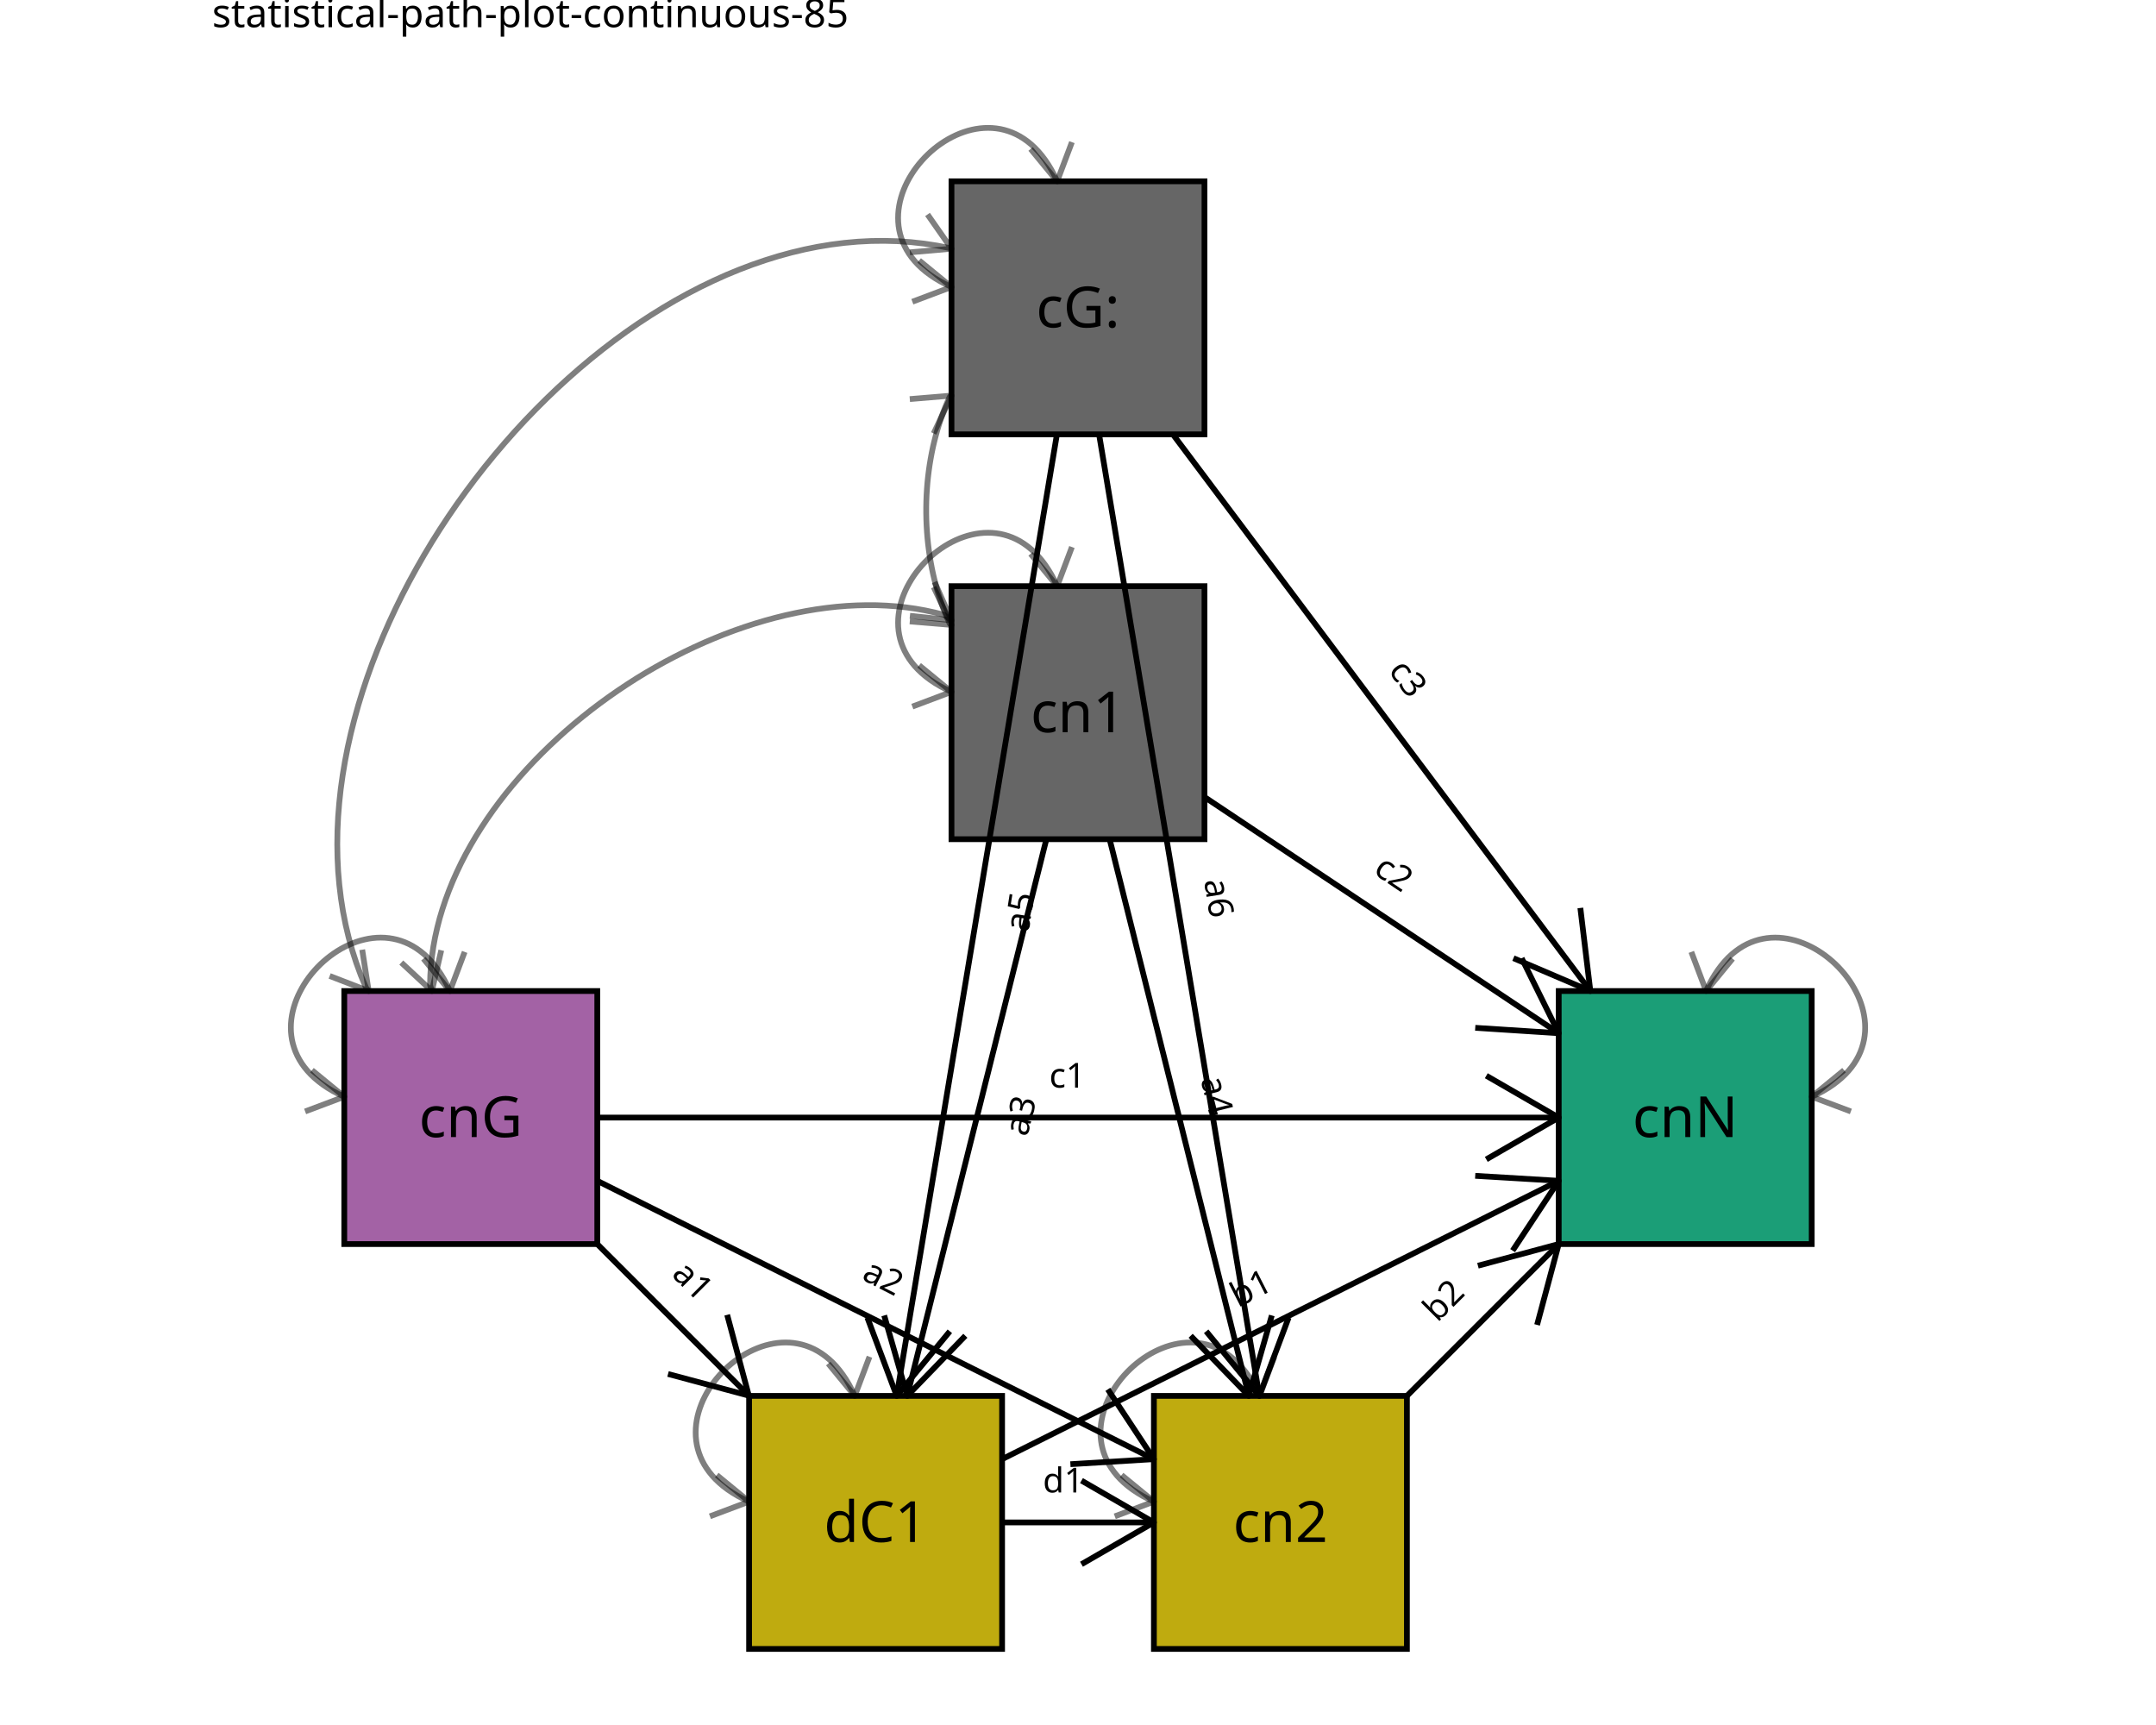
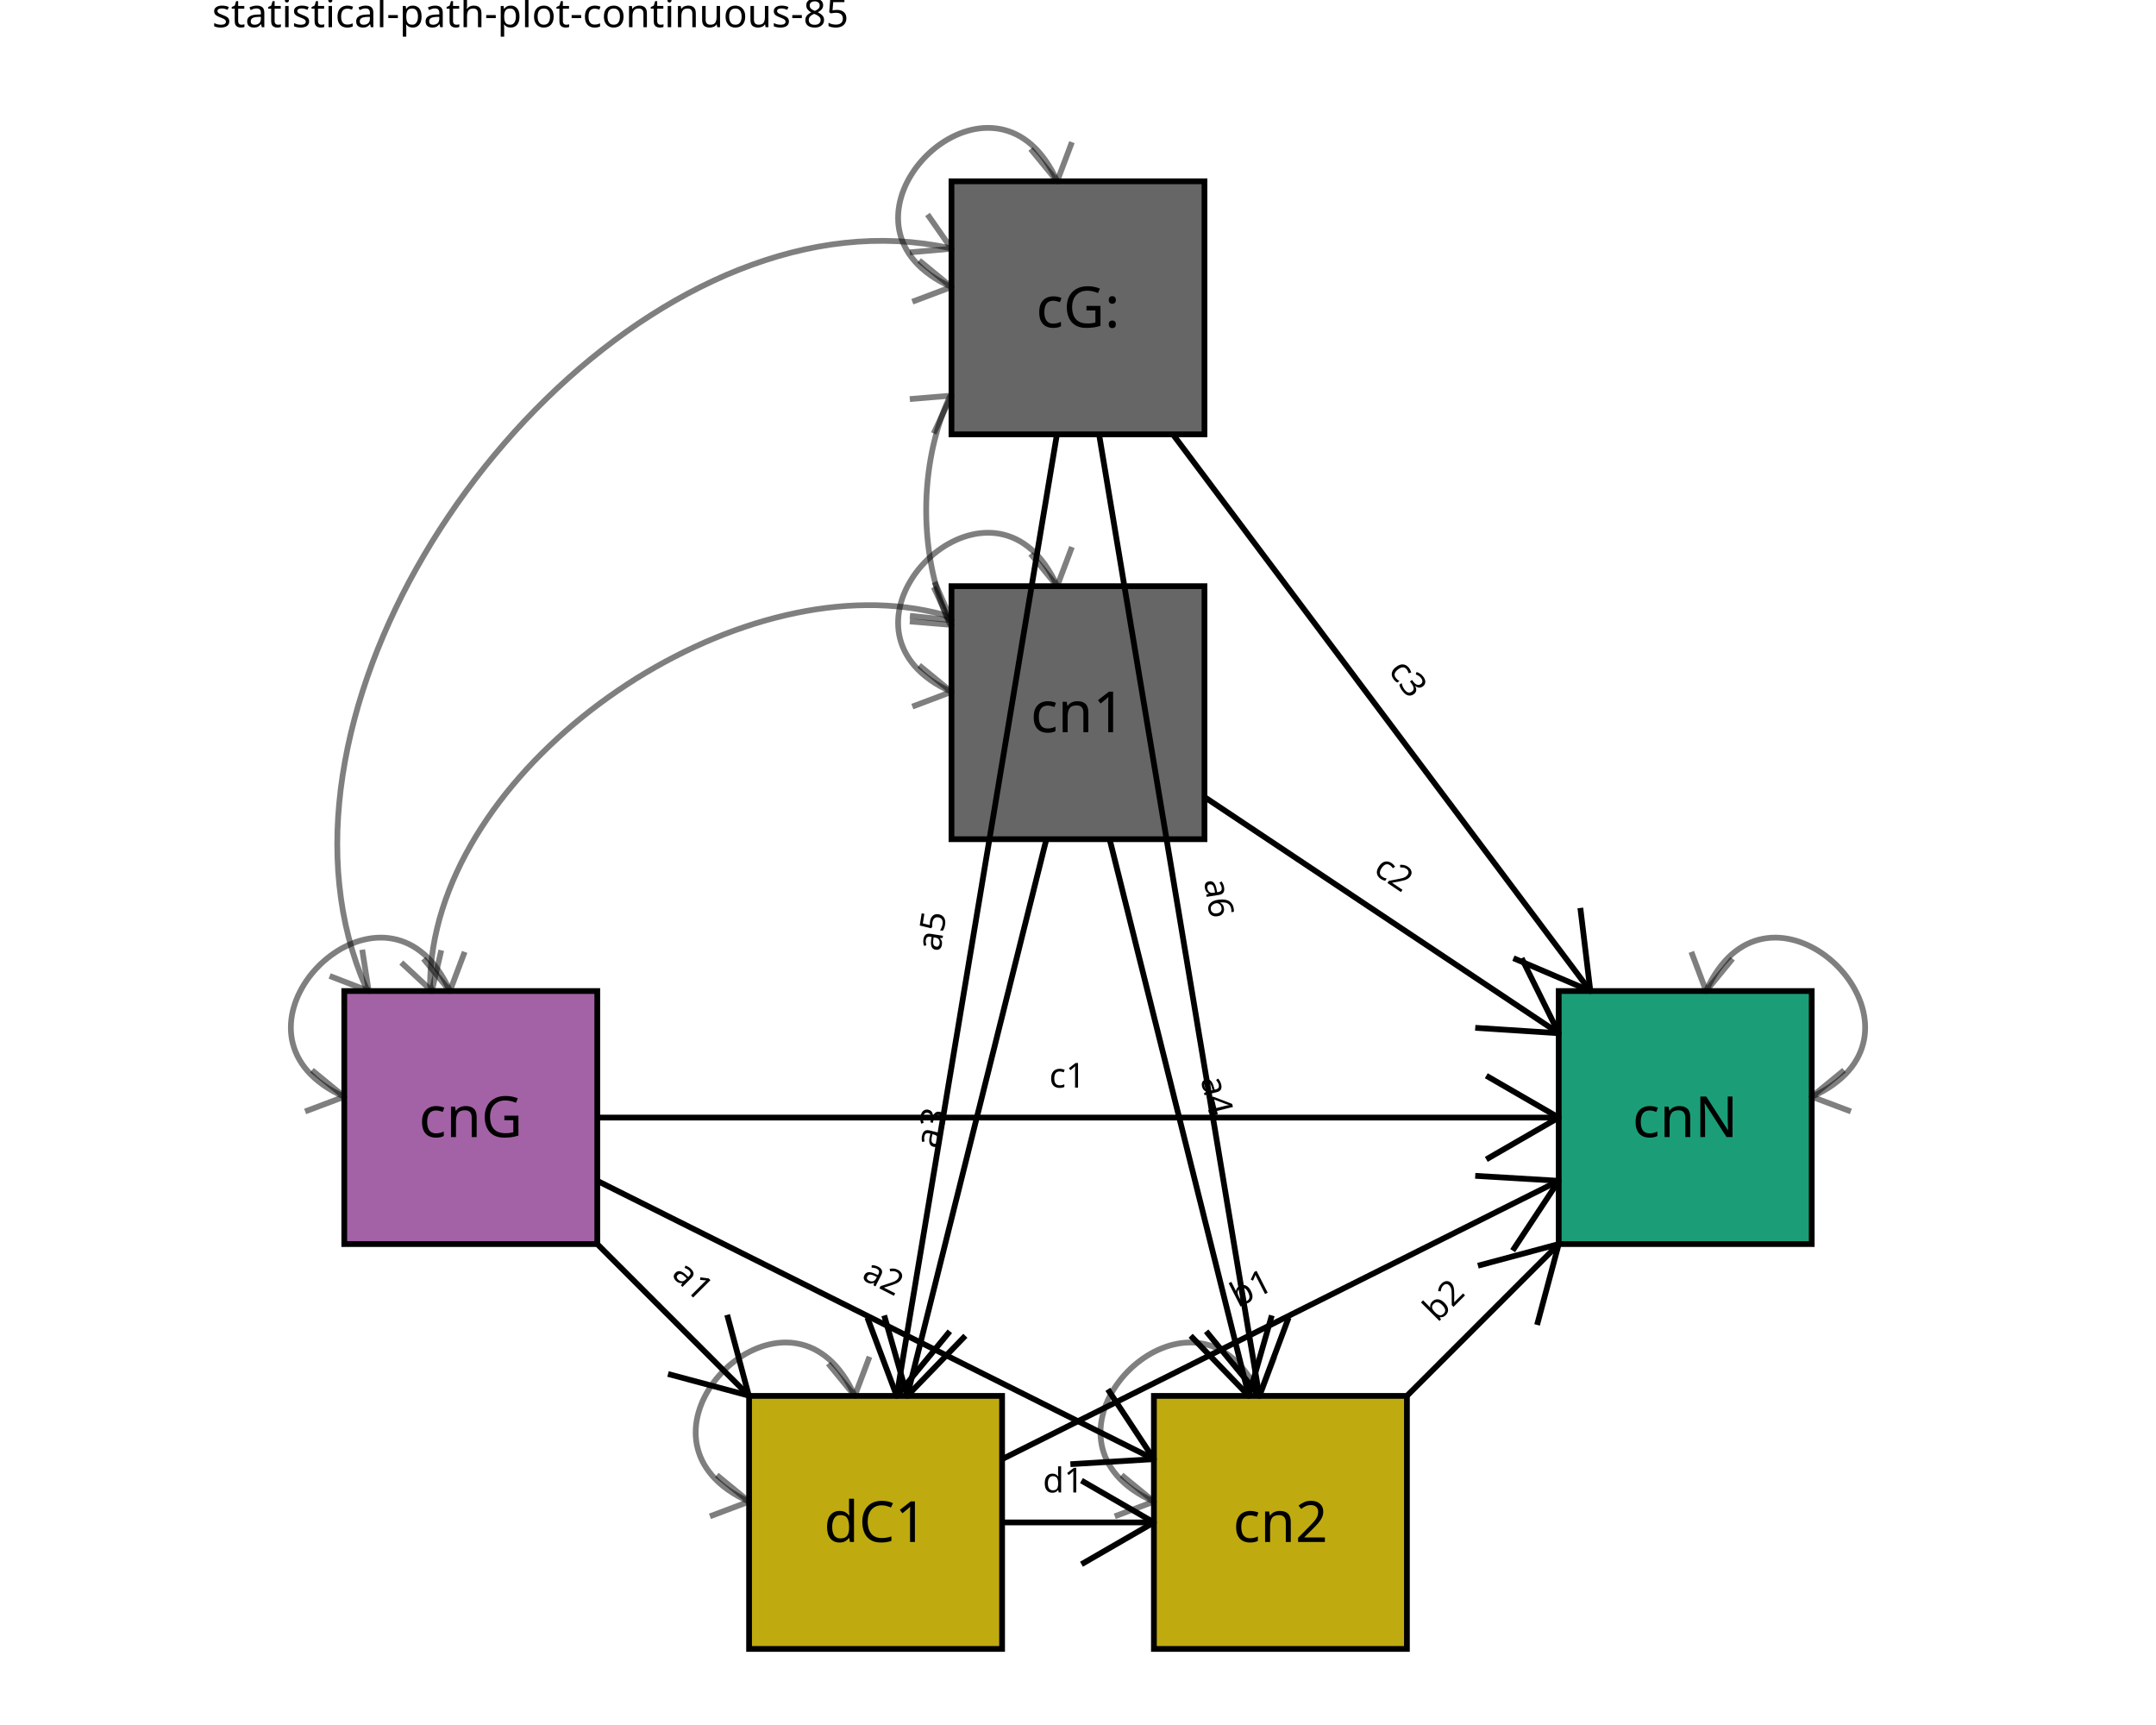
<svg xmlns="http://www.w3.org/2000/svg" class="svglite" data-engine-version="2.0" width="720.00pt" height="576.00pt" viewBox="0 0 720.00 576.00">
  <defs>
    <style type="text/css">
    .svglite line, .svglite polyline, .svglite polygon, .svglite path, .svglite rect, .svglite circle {
      fill: none;
      stroke: #000000;
      stroke-linecap: round;
      stroke-linejoin: round;
      stroke-miterlimit: 10.00;
    }
  </style>
  </defs>
  <rect width="100%" height="100%" style="stroke: none; fill: #FFFFFF;" />
  <defs>
    <clipPath id="cpMC4wMHw3MjAuMDB8MC4wMHw1NzYuMDA=">
      <rect x="0.00" y="0.00" width="720.00" height="576.00" />
    </clipPath>
  </defs>
  <g clip-path="url(#cpMC4wMHw3MjAuMDB8MC4wMHw1NzYuMDA=)">
</g>
  <defs>
    <clipPath id="cpNzAuODR8NjQ5LjE2fDAuMDB8NTc2LjAw">
      <rect x="70.84" y="0.00" width="578.32" height="576.00" />
    </clipPath>
  </defs>
  <g clip-path="url(#cpNzAuODR8NjQ5LjE2fDAuMDB8NTc2LjAw)">
    <rect x="70.84" y="0.00" width="578.32" height="576.00" style="stroke-width: 10.67; stroke: none;" />
  </g>
  <g clip-path="url(#cpMC4wMHw3MjAuMDB8MC4wMHw1NzYuMDA=)">
</g>
  <defs>
    <clipPath id="cpNzAuODR8NjQ5LjE2fDE3LjMwfDU3Ni4wMA==">
      <rect x="70.84" y="17.30" width="578.32" height="558.70" />
    </clipPath>
  </defs>
  <g clip-path="url(#cpNzAuODR8NjQ5LjE2fDE3LjMwfDU3Ni4wMA==)">
    <rect x="70.84" y="17.30" width="578.32" height="558.70" style="stroke-width: 10.67; stroke: none;" />
    <rect x="114.97" y="330.92" width="84.49" height="84.49" style="stroke-width: 1.92; stroke-linecap: butt; stroke-linejoin: miter; fill: #A362A5;" />
    <rect x="520.54" y="330.92" width="84.49" height="84.49" style="stroke-width: 1.92; stroke-linecap: butt; stroke-linejoin: miter; fill: #1B9E77;" />
    <rect x="250.16" y="466.11" width="84.49" height="84.49" style="stroke-width: 1.92; stroke-linecap: butt; stroke-linejoin: miter; fill: #BFAB0F;" />
    <rect x="385.35" y="466.11" width="84.49" height="84.49" style="stroke-width: 1.92; stroke-linecap: butt; stroke-linejoin: miter; fill: #BFAB0F;" />
    <rect x="317.75" y="195.73" width="84.49" height="84.49" style="stroke-width: 1.92; stroke-linecap: butt; stroke-linejoin: miter; fill: #666666;" />
    <rect x="317.75" y="60.54" width="84.49" height="84.49" style="stroke-width: 1.92; stroke-linecap: butt; stroke-linejoin: miter; fill: #666666;" />
    <polyline points="199.46,373.17 202.28,373.17 206.37,373.17 210.47,373.17 214.57,373.17 218.66,373.17 222.76,373.17 226.86,373.17 230.95,373.17 235.05,373.17 239.15,373.17 243.24,373.17 247.34,373.17 251.44,373.17 255.53,373.17 259.63,373.17 263.73,373.17 267.82,373.17 271.92,373.17 276.02,373.17 280.11,373.17 284.21,373.17 288.31,373.17 292.40,373.17 296.50,373.17 300.60,373.17 304.69,373.17 308.79,373.17 312.89,373.17 316.98,373.17 321.08,373.17 325.18,373.17 329.27,373.17 333.37,373.17 337.47,373.17 341.56,373.17 345.66,373.17 349.76,373.17 353.85,373.17 357.95,373.17 362.05,373.17 366.15,373.17 370.24,373.17 374.34,373.17 378.44,373.17 382.53,373.17 386.63,373.17 390.73,373.17 394.82,373.17 398.92,373.17 403.02,373.17 407.11,373.17 411.21,373.17 415.31,373.17 419.40,373.17 423.50,373.17 427.60,373.17 431.69,373.17 435.79,373.17 439.89,373.17 443.98,373.17 448.08,373.17 452.18,373.17 456.27,373.17 460.37,373.17 464.47,373.17 468.56,373.17 472.66,373.17 476.76,373.17 480.85,373.17 484.95,373.17 489.05,373.17 493.14,373.17 497.24,373.17 501.34,373.17 505.43,373.17 509.53,373.17 513.63,373.17 517.72,373.17 520.54,373.17 " style="stroke-width: 1.92; stroke-linecap: butt;" />
    <polyline points="496.35,387.13 520.54,373.17 496.35,359.20 " style="stroke-width: 1.92; stroke-linecap: butt;" />
    <polyline points="391.69,145.03 392.77,146.48 394.82,149.21 396.87,151.94 398.92,154.68 400.97,157.41 403.02,160.14 405.06,162.87 407.11,165.60 409.16,168.33 411.21,171.06 413.26,173.79 415.31,176.52 417.35,179.26 419.40,181.99 421.45,184.72 423.50,187.45 425.55,190.18 427.60,192.91 429.64,195.64 431.69,198.37 433.74,201.11 435.79,203.84 437.84,206.57 439.89,209.30 441.93,212.03 443.98,214.76 446.03,217.49 448.08,220.22 450.13,222.95 452.18,225.69 454.22,228.42 456.27,231.15 458.32,233.88 460.37,236.61 462.42,239.34 464.47,242.07 466.51,244.80 468.56,247.53 470.61,250.27 472.66,253.00 474.71,255.73 476.76,258.46 478.80,261.19 480.85,263.92 482.90,266.65 484.95,269.38 487.00,272.11 489.05,274.85 491.09,277.58 493.14,280.31 495.19,283.04 497.24,285.77 499.29,288.50 501.34,291.23 503.38,293.96 505.43,296.69 507.48,299.43 509.53,302.16 511.58,304.89 513.63,307.62 515.67,310.35 517.72,313.08 519.77,315.81 521.82,318.54 523.87,321.27 525.92,324.01 527.96,326.74 530.01,329.47 531.10,330.92 " style="stroke-width: 1.92; stroke-linecap: butt;" />
    <polyline points="505.41,319.95 531.10,330.92 527.76,303.18 " style="stroke-width: 1.92; stroke-linecap: butt;" />
    <polyline points="352.96,145.03 352.49,147.85 351.81,151.94 351.12,156.04 350.44,160.14 349.76,164.23 349.08,168.33 348.39,172.43 347.71,176.52 347.03,180.62 346.34,184.72 345.66,188.81 344.98,192.91 344.30,197.01 343.61,201.11 342.93,205.20 342.25,209.30 341.56,213.40 340.88,217.49 340.20,221.59 339.52,225.69 338.83,229.78 338.15,233.88 337.47,237.98 336.79,242.07 336.10,246.17 335.42,250.27 334.74,254.36 334.05,258.46 333.37,262.56 332.69,266.65 332.01,270.75 331.32,274.85 330.64,278.94 329.96,283.04 329.27,287.14 328.59,291.23 327.91,295.33 327.23,299.43 326.54,303.52 325.86,307.62 325.18,311.72 324.50,315.81 323.81,319.91 323.13,324.01 322.45,328.10 321.76,332.20 321.08,336.30 320.40,340.39 319.72,344.49 319.03,348.59 318.35,352.68 317.67,356.78 316.98,360.88 316.30,364.97 315.62,369.07 314.94,373.17 314.25,377.26 313.57,381.36 312.89,385.46 312.21,389.55 311.52,393.65 310.84,397.75 310.16,401.84 309.47,405.94 308.79,410.04 308.11,414.13 307.43,418.23 306.74,422.33 306.06,426.42 305.38,430.52 304.69,434.62 304.01,438.71 303.33,442.81 302.65,446.91 301.96,451.00 301.28,455.10 300.60,459.20 299.92,463.29 299.45,466.11 " style="stroke-width: 1.92; stroke-linecap: butt;" />
    <polyline points="289.65,439.95 299.45,466.11 317.20,444.54 " style="stroke-width: 1.92; stroke-linecap: butt;" />
    <polyline points="367.04,145.03 367.51,147.85 368.19,151.94 368.88,156.04 369.56,160.14 370.24,164.23 370.92,168.33 371.61,172.43 372.29,176.52 372.97,180.62 373.66,184.72 374.34,188.81 375.02,192.91 375.70,197.01 376.39,201.11 377.07,205.20 377.75,209.30 378.44,213.40 379.12,217.49 379.80,221.59 380.48,225.69 381.17,229.78 381.85,233.88 382.53,237.98 383.21,242.07 383.90,246.17 384.58,250.27 385.26,254.36 385.95,258.46 386.63,262.56 387.31,266.65 387.99,270.75 388.68,274.85 389.36,278.94 390.04,283.04 390.73,287.14 391.41,291.23 392.09,295.33 392.77,299.43 393.46,303.52 394.14,307.62 394.82,311.72 395.50,315.81 396.19,319.91 396.87,324.01 397.55,328.10 398.24,332.20 398.92,336.30 399.60,340.39 400.28,344.49 400.97,348.59 401.65,352.68 402.33,356.78 403.02,360.88 403.70,364.97 404.38,369.07 405.06,373.17 405.75,377.26 406.43,381.36 407.11,385.46 407.79,389.55 408.48,393.65 409.16,397.75 409.84,401.84 410.53,405.94 411.21,410.04 411.89,414.13 412.57,418.23 413.26,422.33 413.94,426.42 414.62,430.52 415.31,434.62 415.99,438.71 416.67,442.81 417.35,446.91 418.04,451.00 418.72,455.10 419.40,459.20 420.08,463.29 420.55,466.11 " style="stroke-width: 1.92; stroke-linecap: butt;" />
    <polyline points="402.80,444.54 420.55,466.11 430.35,439.95 " style="stroke-width: 1.92; stroke-linecap: butt;" />
    <polyline points="199.46,415.41 199.55,415.50 200.91,416.86 202.28,418.23 203.64,419.60 205.01,420.96 206.37,422.33 207.74,423.69 209.10,425.06 210.47,426.42 211.84,427.79 213.20,429.15 214.57,430.52 215.93,431.89 217.30,433.25 218.66,434.62 220.03,435.98 221.39,437.35 222.76,438.71 224.13,440.08 225.49,441.44 226.86,442.81 228.22,444.18 229.59,445.54 230.95,446.91 232.32,448.27 233.69,449.64 235.05,451.00 236.42,452.37 237.78,453.73 239.15,455.10 240.51,456.47 241.88,457.83 243.24,459.20 244.61,460.56 245.98,461.93 247.34,463.29 248.71,464.66 250.07,466.02 " style="stroke-width: 1.92; stroke-linecap: butt;" />
    <polyline points="223.09,458.79 250.07,466.02 242.84,439.04 " style="stroke-width: 1.92; stroke-linecap: butt;" />
    <polyline points="199.46,394.29 200.91,395.02 203.64,396.38 206.37,397.75 209.10,399.11 211.84,400.48 214.57,401.84 217.30,403.21 220.03,404.57 222.76,405.94 225.49,407.31 228.22,408.67 230.95,410.04 233.69,411.40 236.42,412.77 239.15,414.13 241.88,415.50 244.61,416.86 247.34,418.23 250.07,419.60 252.80,420.96 255.53,422.33 258.27,423.69 261.00,425.06 263.73,426.42 266.46,427.79 269.19,429.15 271.92,430.52 274.65,431.89 277.38,433.25 280.11,434.62 282.85,435.98 285.58,437.35 288.31,438.71 291.04,440.08 293.77,441.44 296.50,442.81 299.23,444.18 301.96,445.54 304.69,446.91 307.43,448.27 310.16,449.64 312.89,451.00 315.62,452.37 318.35,453.73 321.08,455.10 323.81,456.47 326.54,457.83 329.27,459.20 332.01,460.56 334.74,461.93 337.47,463.29 340.20,464.66 342.93,466.02 345.66,467.39 348.39,468.76 351.12,470.12 353.85,471.49 356.59,472.85 359.32,474.22 362.05,475.58 364.78,476.95 367.51,478.32 370.24,479.68 372.97,481.05 375.70,482.41 378.44,483.78 381.17,485.14 383.90,486.51 385.35,487.23 " style="stroke-width: 1.92; stroke-linecap: butt;" />
    <polyline points="357.46,488.91 385.35,487.23 369.96,463.92 " style="stroke-width: 1.92; stroke-linecap: butt;" />
    <polyline points="334.65,487.23 336.10,486.51 338.83,485.14 341.56,483.78 344.30,482.41 347.03,481.05 349.76,479.68 352.49,478.32 355.22,476.95 357.95,475.58 360.68,474.22 363.41,472.85 366.15,471.49 368.88,470.12 371.61,468.76 374.34,467.39 377.07,466.02 379.80,464.66 382.53,463.29 385.26,461.93 387.99,460.56 390.73,459.20 393.46,457.83 396.19,456.47 398.92,455.10 401.65,453.73 404.38,452.37 407.11,451.00 409.84,449.64 412.57,448.27 415.31,446.91 418.04,445.54 420.77,444.18 423.50,442.81 426.23,441.44 428.96,440.08 431.69,438.71 434.42,437.35 437.15,435.98 439.89,434.62 442.62,433.25 445.35,431.89 448.08,430.52 450.81,429.15 453.54,427.79 456.27,426.42 459.00,425.06 461.73,423.69 464.47,422.33 467.20,420.96 469.93,419.60 472.66,418.23 475.39,416.86 478.12,415.50 480.85,414.13 483.58,412.77 486.31,411.40 489.05,410.04 491.78,408.67 494.51,407.31 497.24,405.94 499.97,404.57 502.70,403.21 505.43,401.84 508.16,400.48 510.90,399.11 513.63,397.75 516.36,396.38 519.09,395.02 520.54,394.29 " style="stroke-width: 1.92; stroke-linecap: butt;" />
    <polyline points="505.15,417.60 520.54,394.29 492.65,392.62 " style="stroke-width: 1.92; stroke-linecap: butt;" />
    <polyline points="334.65,508.36 334.74,508.36 336.10,508.36 337.47,508.36 338.83,508.36 340.20,508.36 341.56,508.36 342.93,508.36 344.30,508.36 345.66,508.36 347.03,508.36 348.39,508.36 349.76,508.36 351.12,508.36 352.49,508.36 353.85,508.36 355.22,508.36 356.59,508.36 357.95,508.36 359.32,508.36 360.68,508.36 362.05,508.36 363.41,508.36 364.78,508.36 366.15,508.36 367.51,508.36 368.88,508.36 370.24,508.36 371.61,508.36 372.97,508.36 374.34,508.36 375.70,508.36 377.07,508.36 378.44,508.36 379.80,508.36 381.17,508.36 382.53,508.36 383.90,508.36 385.26,508.36 385.35,508.36 " style="stroke-width: 1.92; stroke-linecap: butt;" />
    <polyline points="361.16,522.32 385.35,508.36 361.16,494.39 " style="stroke-width: 1.92; stroke-linecap: butt;" />
    <polyline points="469.84,466.11 469.93,466.02 471.29,464.66 472.66,463.29 474.02,461.93 475.39,460.56 476.76,459.20 478.12,457.83 479.49,456.47 480.85,455.10 482.22,453.73 483.58,452.37 484.95,451.00 486.31,449.64 487.68,448.27 489.05,446.91 490.41,445.54 491.78,444.18 493.14,442.81 494.51,441.44 495.87,440.08 497.24,438.71 498.61,437.35 499.97,435.98 501.34,434.62 502.70,433.25 504.07,431.89 505.43,430.52 506.80,429.15 508.16,427.79 509.53,426.42 510.90,425.06 512.26,423.69 513.63,422.33 514.99,420.96 516.36,419.60 517.72,418.23 519.09,416.86 520.45,415.50 520.54,415.41 " style="stroke-width: 1.92; stroke-linecap: butt;" />
    <polyline points="513.31,442.40 520.54,415.41 493.56,422.64 " style="stroke-width: 1.92; stroke-linecap: butt;" />
    <polyline points="402.25,266.14 403.02,266.65 405.06,268.02 407.11,269.38 409.16,270.75 411.21,272.11 413.26,273.48 415.31,274.85 417.35,276.21 419.40,277.58 421.45,278.94 423.50,280.31 425.55,281.67 427.60,283.04 429.64,284.40 431.69,285.77 433.74,287.14 435.79,288.50 437.84,289.87 439.89,291.23 441.93,292.60 443.98,293.96 446.03,295.33 448.08,296.69 450.13,298.06 452.18,299.43 454.22,300.79 456.27,302.16 458.32,303.52 460.37,304.89 462.42,306.25 464.47,307.62 466.51,308.98 468.56,310.35 470.61,311.72 472.66,313.08 474.71,314.45 476.76,315.81 478.80,317.18 480.85,318.54 482.90,319.91 484.95,321.27 487.00,322.64 489.05,324.01 491.09,325.37 493.14,326.74 495.19,328.10 497.24,329.47 499.29,330.83 501.34,332.20 503.38,333.56 505.43,334.93 507.48,336.30 509.53,337.66 511.58,339.03 513.63,340.39 515.67,341.76 517.72,343.12 519.77,344.49 520.54,345.00 " style="stroke-width: 1.92; stroke-linecap: butt;" />
    <polyline points="492.66,343.20 520.54,345.00 508.16,319.96 " style="stroke-width: 1.92; stroke-linecap: butt;" />
    <polyline points="349.44,280.22 349.08,281.67 348.39,284.40 347.71,287.14 347.03,289.87 346.34,292.60 345.66,295.33 344.98,298.06 344.30,300.79 343.61,303.52 342.93,306.25 342.25,308.98 341.56,311.72 340.88,314.45 340.20,317.18 339.52,319.91 338.83,322.64 338.15,325.37 337.47,328.10 336.79,330.83 336.10,333.56 335.42,336.30 334.74,339.03 334.05,341.76 333.37,344.49 332.69,347.22 332.01,349.95 331.32,352.68 330.64,355.41 329.96,358.15 329.27,360.88 328.59,363.61 327.91,366.34 327.23,369.07 326.54,371.80 325.86,374.53 325.18,377.26 324.50,379.99 323.81,382.73 323.13,385.46 322.45,388.19 321.76,390.92 321.08,393.65 320.40,396.38 319.72,399.11 319.03,401.84 318.35,404.57 317.67,407.31 316.98,410.04 316.30,412.77 315.62,415.50 314.94,418.23 314.25,420.96 313.57,423.69 312.89,426.42 312.21,429.15 311.52,431.89 310.84,434.62 310.16,437.35 309.47,440.08 308.79,442.81 308.11,445.54 307.43,448.27 306.74,451.00 306.06,453.73 305.38,456.47 304.69,459.20 304.01,461.93 303.33,464.66 302.97,466.11 " style="stroke-width: 1.92; stroke-linecap: butt;" />
    <polyline points="295.28,439.25 302.97,466.11 322.38,446.03 " style="stroke-width: 1.92; stroke-linecap: butt;" />
    <polyline points="370.56,280.22 370.92,281.67 371.61,284.40 372.29,287.14 372.97,289.87 373.66,292.60 374.34,295.33 375.02,298.06 375.70,300.79 376.39,303.52 377.07,306.25 377.75,308.98 378.44,311.72 379.12,314.45 379.80,317.18 380.48,319.91 381.17,322.64 381.85,325.37 382.53,328.10 383.21,330.83 383.90,333.56 384.58,336.30 385.26,339.03 385.95,341.76 386.63,344.49 387.31,347.22 387.99,349.95 388.68,352.68 389.36,355.41 390.04,358.15 390.73,360.88 391.41,363.61 392.09,366.34 392.77,369.07 393.46,371.80 394.14,374.53 394.82,377.26 395.50,379.99 396.19,382.73 396.87,385.46 397.55,388.19 398.24,390.92 398.92,393.65 399.60,396.38 400.28,399.11 400.97,401.84 401.65,404.57 402.33,407.31 403.02,410.04 403.70,412.77 404.38,415.50 405.06,418.23 405.75,420.96 406.43,423.69 407.11,426.42 407.79,429.15 408.48,431.89 409.16,434.62 409.84,437.35 410.53,440.08 411.21,442.81 411.89,445.54 412.57,448.27 413.26,451.00 413.94,453.73 414.62,456.47 415.31,459.20 415.99,461.93 416.67,464.66 417.03,466.11 " style="stroke-width: 1.92; stroke-linecap: butt;" />
    <polyline points="397.62,446.03 417.03,466.11 424.72,439.25 " style="stroke-width: 1.92; stroke-linecap: butt;" />
    <text x="356.46" y="363.16" text-anchor="middle" style="font-size: 11.50px; font-family: sans;" textLength="12.15px" lengthAdjust="spacingAndGlyphs">c1</text>
    <text transform="translate(467.07,228.86) rotate(-307)" text-anchor="middle" style="font-size: 11.50px; font-family: sans;" textLength="12.15px" lengthAdjust="spacingAndGlyphs">c3</text>
-     <text transform="translate(344.46,305.05) rotate(-441)" text-anchor="middle" style="font-size: 11.50px; font-family: sans;" textLength="12.79px" lengthAdjust="spacingAndGlyphs">a5</text>
+     <text transform="translate(315.07,311.48) rotate(-441)" text-anchor="middle" style="font-size: 11.50px; font-family: sans;" textLength="12.79px" lengthAdjust="spacingAndGlyphs">a5</text>
    <text transform="translate(403.10,300.46) rotate(-279)" text-anchor="middle" style="font-size: 11.50px; font-family: sans;" textLength="12.79px" lengthAdjust="spacingAndGlyphs">a6</text>
    <text transform="translate(228.62,430.42) rotate(-315)" text-anchor="middle" style="font-size: 11.50px; font-family: sans;" textLength="12.79px" lengthAdjust="spacingAndGlyphs">a1</text>
    <text transform="translate(293.25,429.99) rotate(-333)" text-anchor="middle" style="font-size: 11.50px; font-family: sans;" textLength="12.79px" lengthAdjust="spacingAndGlyphs">a2</text>
    <text transform="translate(419.49,433.62) rotate(-27)" text-anchor="middle" style="font-size: 11.50px; font-family: sans;" textLength="12.79px" lengthAdjust="spacingAndGlyphs">b1</text>
    <text x="355.10" y="498.35" text-anchor="middle" style="font-size: 11.50px; font-family: sans;" textLength="12.79px" lengthAdjust="spacingAndGlyphs">d1</text>
    <text transform="translate(484.84,436.95) rotate(-45)" text-anchor="middle" style="font-size: 11.50px; font-family: sans;" textLength="12.79px" lengthAdjust="spacingAndGlyphs">b2</text>
    <text transform="translate(463.32,294.83) rotate(-326)" text-anchor="middle" style="font-size: 11.50px; font-family: sans;" textLength="12.15px" lengthAdjust="spacingAndGlyphs">c2</text>
-     <text transform="translate(344.60,373.46) rotate(-436)" text-anchor="middle" style="font-size: 11.50px; font-family: sans;" textLength="12.79px" lengthAdjust="spacingAndGlyphs">a3</text>
+     <text transform="translate(314.79,377.52) rotate(-436)" text-anchor="middle" style="font-size: 11.50px; font-family: sans;" textLength="12.79px" lengthAdjust="spacingAndGlyphs">a3</text>
    <text transform="translate(402.50,366.68) rotate(-284)" text-anchor="middle" style="font-size: 11.50px; font-family: sans;" textLength="12.79px" lengthAdjust="spacingAndGlyphs">a4</text>
    <text x="157.21" y="379.69" text-anchor="middle" style="font-size: 18.97px; font-family: sans;" textLength="34.80px" lengthAdjust="spacingAndGlyphs">cnG</text>
    <text x="562.79" y="379.69" text-anchor="middle" style="font-size: 18.97px; font-family: sans;" textLength="33.74px" lengthAdjust="spacingAndGlyphs">cnN</text>
    <text x="292.40" y="514.88" text-anchor="middle" style="font-size: 18.97px; font-family: sans;" textLength="34.80px" lengthAdjust="spacingAndGlyphs">dC1</text>
    <text x="427.60" y="514.88" text-anchor="middle" style="font-size: 18.97px; font-family: sans;" textLength="30.59px" lengthAdjust="spacingAndGlyphs">cn2</text>
    <text x="360.00" y="244.50" text-anchor="middle" style="font-size: 18.97px; font-family: sans;" textLength="30.59px" lengthAdjust="spacingAndGlyphs">cn1</text>
    <text x="360.00" y="109.31" text-anchor="middle" style="font-size: 18.97px; font-family: sans;" textLength="29.52px" lengthAdjust="spacingAndGlyphs">cG:</text>
    <polyline points="123.12,330.92 122.23,329.81 120.52,325.71 118.99,321.54 117.63,317.32 116.44,313.05 115.41,308.72 114.55,304.35 113.86,299.94 113.32,295.48 112.93,290.99 112.71,286.47 112.63,281.92 112.70,277.34 112.92,272.73 113.29,268.11 113.79,263.47 114.44,258.82 115.22,254.15 116.13,249.48 117.18,244.81 118.36,240.14 119.66,235.47 121.09,230.81 122.64,226.16 124.30,221.52 126.09,216.90 127.99,212.30 130.00,207.72 132.12,203.17 134.34,198.65 136.67,194.17 139.11,189.72 141.64,185.31 144.26,180.94 146.98,176.63 149.80,172.36 152.70,168.14 155.69,163.99 158.76,159.89 161.91,155.86 165.15,151.89 168.46,148.00 171.84,144.17 175.29,140.43 178.82,136.77 182.41,133.19 186.06,129.69 189.78,126.29 193.55,122.98 197.38,119.77 201.27,116.66 205.21,113.65 209.19,110.75 213.22,107.96 217.30,105.29 221.42,102.73 225.57,100.29 229.76,97.98 233.99,95.79 238.25,93.74 242.53,91.81 246.85,90.03 251.18,88.39 255.54,86.89 259.92,85.53 264.31,84.33 268.72,83.28 273.13,82.39 277.56,81.66 281.99,81.10 286.43,80.70 290.87,80.47 295.30,80.42 299.74,80.54 304.16,80.85 308.58,81.34 312.99,82.01 317.38,82.88 317.75,83.05 " style="stroke-width: 1.92; stroke: #000000; stroke-opacity: 0.50; stroke-linecap: butt;" />
    <polyline points="110.09,325.89 123.12,330.92 120.96,317.12 " style="stroke-width: 1.92; stroke: #000000; stroke-opacity: 0.50; stroke-linecap: butt;" />
    <polyline points="303.84,84.26 317.75,83.05 309.75,71.61 " style="stroke-width: 1.92; stroke: #000000; stroke-opacity: 0.50; stroke-linecap: butt;" />
    <polyline points="144.23,330.92 143.61,328.89 143.70,325.69 143.91,322.50 144.26,319.31 144.72,316.13 145.30,312.97 146.01,309.81 146.82,306.66 147.76,303.53 148.80,300.42 149.95,297.32 151.20,294.24 152.56,291.19 154.01,288.15 155.57,285.14 157.22,282.16 158.96,279.20 160.80,276.28 162.72,273.38 164.72,270.52 166.81,267.69 168.98,264.90 171.23,262.15 173.55,259.44 175.95,256.76 178.41,254.13 180.95,251.55 183.55,249.01 186.21,246.52 188.93,244.07 191.71,241.68 194.54,239.35 197.43,237.06 200.36,234.84 203.35,232.67 206.38,230.56 209.45,228.51 212.56,226.52 215.71,224.60 218.90,222.75 222.12,220.96 225.37,219.25 228.64,217.60 231.94,216.03 235.26,214.53 238.61,213.11 241.97,211.76 245.34,210.50 248.73,209.32 252.13,208.21 255.54,207.20 258.95,206.27 262.36,205.43 265.78,204.68 269.19,204.02 272.59,203.45 275.99,202.98 279.38,202.60 282.76,202.32 286.12,202.15 289.46,202.07 292.78,202.09 296.08,202.23 299.36,202.46 302.61,202.81 305.82,203.26 309.01,203.83 312.16,204.51 315.27,205.30 317.75,207.11 " style="stroke-width: 1.92; stroke: #000000; stroke-opacity: 0.50; stroke-linecap: butt;" />
    <polyline points="134.01,321.41 144.23,330.92 147.36,317.31 " style="stroke-width: 1.92; stroke: #000000; stroke-opacity: 0.50; stroke-linecap: butt;" />
    <polyline points="303.87,205.62 317.75,207.11 312.10,194.34 " style="stroke-width: 1.92; stroke: #000000; stroke-opacity: 0.50; stroke-linecap: butt;" />
    <polyline points="317.75,208.66 317.17,208.26 316.38,206.51 315.64,204.73 314.94,202.93 314.27,201.09 313.65,199.23 313.07,197.35 312.54,195.44 312.04,193.51 311.58,191.56 311.17,189.60 310.80,187.62 310.47,185.62 310.18,183.62 309.93,181.60 309.72,179.57 309.56,177.54 309.43,175.50 309.35,173.45 309.31,171.40 309.31,169.36 309.35,167.31 309.43,165.26 309.56,163.22 309.72,161.19 309.93,159.16 310.18,157.14 310.47,155.13 310.80,153.14 311.17,151.16 311.58,149.19 312.04,147.25 312.54,145.32 313.07,143.41 313.65,141.53 314.27,139.67 314.94,137.83 315.64,136.03 316.38,134.25 317.17,132.50 317.75,132.10 " style="stroke-width: 1.92; stroke: #000000; stroke-opacity: 0.50; stroke-linecap: butt;" />
    <polyline points="303.83,207.50 317.75,208.66 311.80,196.03 " style="stroke-width: 1.92; stroke: #000000; stroke-opacity: 0.50; stroke-linecap: butt;" />
    <polyline points="311.80,144.73 317.75,132.10 303.83,133.26 " style="stroke-width: 1.92; stroke: #000000; stroke-opacity: 0.50; stroke-linecap: butt;" />
    <polyline points="150.25,330.92 150.25,330.89 149.31,328.93 148.33,327.09 147.31,325.39 146.24,323.80 145.14,322.34 144.00,320.99 142.84,319.76 141.64,318.64 140.41,317.64 139.16,316.74 137.88,315.94 136.59,315.25 135.27,314.66 133.95,314.17 132.61,313.77 131.26,313.47 129.90,313.25 128.54,313.12 127.17,313.08 125.81,313.12 124.44,313.24 123.09,313.44 121.74,313.72 120.40,314.06 119.07,314.48 117.76,314.97 116.46,315.52 115.19,316.13 113.93,316.80 112.71,317.53 111.51,318.32 110.34,319.16 109.20,320.05 108.10,320.98 107.03,321.96 106.01,322.99 105.03,324.05 104.09,325.15 103.20,326.29 102.36,327.46 101.58,328.66 100.85,329.89 100.18,331.14 99.56,332.41 99.01,333.71 98.53,335.02 98.11,336.35 97.76,337.69 97.49,339.04 97.29,340.40 97.17,341.76 97.13,343.12 97.17,344.49 97.30,345.85 97.51,347.21 97.82,348.56 98.22,349.90 98.71,351.23 99.30,352.54 99.99,353.83 100.78,355.11 101.68,356.36 102.69,357.59 103.81,358.79 105.04,359.96 106.39,361.09 107.85,362.20 109.43,363.26 111.14,364.29 112.97,365.27 114.93,366.20 114.97,366.21 " style="stroke-width: 1.92; stroke: #000000; stroke-opacity: 0.50; stroke-linecap: butt;" />
    <polyline points="141.40,320.12 150.25,330.92 155.18,317.85 " style="stroke-width: 1.92; stroke: #000000; stroke-opacity: 0.50; stroke-linecap: butt;" />
    <polyline points="101.90,371.13 114.97,366.21 104.17,357.35 " style="stroke-width: 1.92; stroke: #000000; stroke-opacity: 0.50; stroke-linecap: butt;" />
    <polyline points="605.03,366.21 605.07,366.20 607.03,365.27 608.86,364.29 610.57,363.26 612.15,362.20 613.61,361.09 614.96,359.96 616.19,358.79 617.31,357.59 618.32,356.36 619.22,355.11 620.01,353.83 620.70,352.54 621.29,351.23 621.78,349.90 622.18,348.56 622.49,347.21 622.70,345.85 622.83,344.49 622.87,343.12 622.83,341.76 622.71,340.40 622.51,339.04 622.24,337.69 621.89,336.35 621.47,335.02 620.99,333.71 620.44,332.41 619.82,331.14 619.15,329.89 618.42,328.66 617.64,327.46 616.80,326.29 615.91,325.15 614.97,324.05 613.99,322.99 612.97,321.96 611.90,320.98 610.80,320.05 609.66,319.16 608.49,318.32 607.29,317.53 606.07,316.80 604.81,316.13 603.54,315.52 602.24,314.97 600.93,314.48 599.60,314.06 598.26,313.72 596.91,313.44 595.56,313.24 594.19,313.12 592.83,313.08 591.46,313.12 590.10,313.25 588.74,313.47 587.39,313.77 586.05,314.17 584.73,314.66 583.41,315.25 582.12,315.94 580.84,316.74 579.59,317.64 578.36,318.64 577.16,319.76 576.00,320.99 574.86,322.34 573.76,323.80 572.69,325.39 571.67,327.09 570.69,328.93 569.75,330.89 569.75,330.92 " style="stroke-width: 1.92; stroke: #000000; stroke-opacity: 0.50; stroke-linecap: butt;" />
    <polyline points="615.83,357.35 605.03,366.21 618.10,371.13 " style="stroke-width: 1.92; stroke: #000000; stroke-opacity: 0.50; stroke-linecap: butt;" />
    <polyline points="564.82,317.85 569.75,330.92 578.60,320.12 " style="stroke-width: 1.92; stroke: #000000; stroke-opacity: 0.50; stroke-linecap: butt;" />
    <polyline points="285.45,466.11 285.44,466.08 284.50,464.12 283.52,462.29 282.50,460.58 281.43,458.99 280.33,457.53 279.20,456.18 278.03,454.95 276.83,453.84 275.60,452.83 274.35,451.93 273.07,451.13 271.78,450.44 270.47,449.85 269.14,449.36 267.80,448.96 266.45,448.66 265.09,448.44 263.73,448.31 262.36,448.27 261.00,448.31 259.63,448.43 258.28,448.63 256.93,448.91 255.59,449.25 254.26,449.67 252.95,450.16 251.65,450.71 250.38,451.32 249.12,451.99 247.90,452.72 246.70,453.51 245.53,454.35 244.39,455.24 243.29,456.17 242.22,457.15 241.20,458.18 240.22,459.24 239.28,460.34 238.39,461.48 237.56,462.65 236.77,463.85 236.04,465.08 235.37,466.33 234.75,467.60 234.20,468.90 233.72,470.21 233.30,471.54 232.95,472.88 232.68,474.23 232.48,475.59 232.36,476.95 232.32,478.32 232.36,479.68 232.49,481.04 232.70,482.40 233.01,483.75 233.41,485.09 233.90,486.42 234.49,487.73 235.18,489.03 235.98,490.30 236.88,491.55 237.88,492.78 239.00,493.98 240.23,495.15 241.58,496.29 243.04,497.39 244.63,498.45 246.33,499.48 248.16,500.46 250.12,501.39 250.16,501.40 " style="stroke-width: 1.92; stroke: #000000; stroke-opacity: 0.50; stroke-linecap: butt;" />
    <polyline points="276.59,455.31 285.45,466.11 290.37,453.04 " style="stroke-width: 1.92; stroke: #000000; stroke-opacity: 0.50; stroke-linecap: butt;" />
    <polyline points="237.09,506.32 250.16,501.40 239.36,492.54 " style="stroke-width: 1.92; stroke: #000000; stroke-opacity: 0.50; stroke-linecap: butt;" />
    <polyline points="420.64,466.11 420.63,466.08 419.70,464.12 418.71,462.29 417.69,460.58 416.63,458.99 415.52,457.53 414.39,456.18 413.22,454.95 412.02,453.84 410.79,452.83 409.54,451.93 408.26,451.13 406.97,450.44 405.66,449.85 404.33,449.36 402.99,448.96 401.64,448.66 400.28,448.44 398.92,448.31 397.55,448.27 396.19,448.31 394.83,448.43 393.47,448.63 392.12,448.91 390.78,449.25 389.45,449.67 388.14,450.16 386.84,450.71 385.57,451.32 384.32,451.99 383.09,452.72 381.89,453.51 380.72,454.35 379.58,455.24 378.48,456.17 377.42,457.15 376.39,458.18 375.41,459.24 374.47,460.34 373.59,461.48 372.75,462.65 371.96,463.85 371.23,465.08 370.56,466.33 369.94,467.60 369.39,468.90 368.91,470.21 368.49,471.54 368.15,472.88 367.87,474.23 367.67,475.59 367.55,476.95 367.51,478.32 367.55,479.68 367.68,481.04 367.89,482.40 368.20,483.75 368.60,485.09 369.09,486.42 369.68,487.73 370.37,489.03 371.17,490.30 372.07,491.55 373.07,492.78 374.19,493.98 375.42,495.15 376.77,496.29 378.23,497.39 379.82,498.45 381.52,499.48 383.36,500.46 385.32,501.39 385.35,501.40 " style="stroke-width: 1.92; stroke: #000000; stroke-opacity: 0.50; stroke-linecap: butt;" />
    <polyline points="411.78,455.31 420.64,466.11 425.56,453.04 " style="stroke-width: 1.92; stroke: #000000; stroke-opacity: 0.50; stroke-linecap: butt;" />
    <polyline points="372.28,506.32 385.35,501.40 374.55,492.54 " style="stroke-width: 1.92; stroke: #000000; stroke-opacity: 0.50; stroke-linecap: butt;" />
    <polyline points="353.04,195.73 353.04,195.70 352.10,193.74 351.12,191.90 350.09,190.20 349.03,188.61 347.93,187.15 346.79,185.80 345.62,184.57 344.42,183.45 343.20,182.45 341.94,181.55 340.67,180.75 339.37,180.06 338.06,179.47 336.73,178.98 335.39,178.58 334.04,178.27 332.69,178.06 331.32,177.93 329.96,177.89 328.59,177.93 327.23,178.05 325.87,178.25 324.52,178.53 323.18,178.87 321.85,179.29 320.54,179.77 319.25,180.32 317.97,180.94 316.72,181.61 315.49,182.34 314.29,183.13 313.12,183.97 311.99,184.85 310.88,185.79 309.82,186.77 308.80,187.80 307.82,188.86 306.88,189.96 305.99,191.10 305.15,192.27 304.37,193.47 303.64,194.70 302.96,195.95 302.35,197.22 301.80,198.52 301.31,199.83 300.90,201.16 300.55,202.50 300.28,203.85 300.08,205.21 299.96,206.57 299.92,207.93 299.96,209.30 300.08,210.66 300.30,212.02 300.60,213.37 301.00,214.71 301.50,216.04 302.09,217.35 302.78,218.64 303.57,219.92 304.47,221.17 305.48,222.40 306.60,223.60 307.83,224.77 309.17,225.90 310.64,227.01 312.22,228.07 313.93,229.09 315.76,230.08 317.72,231.01 317.75,231.02 " style="stroke-width: 1.92; stroke: #000000; stroke-opacity: 0.50; stroke-linecap: butt;" />
    <polyline points="344.18,184.93 353.04,195.73 357.97,182.66 " style="stroke-width: 1.92; stroke: #000000; stroke-opacity: 0.50; stroke-linecap: butt;" />
    <polyline points="304.68,235.94 317.75,231.02 306.95,222.16 " style="stroke-width: 1.92; stroke: #000000; stroke-opacity: 0.50; stroke-linecap: butt;" />
    <polyline points="353.04,60.54 353.04,60.50 352.10,58.54 351.12,56.71 350.09,55.00 349.03,53.42 347.93,51.96 346.79,50.61 345.62,49.38 344.42,48.26 343.20,47.26 341.94,46.36 340.67,45.56 339.37,44.87 338.06,44.28 336.73,43.79 335.39,43.39 334.04,43.08 332.69,42.87 331.32,42.74 329.96,42.70 328.59,42.74 327.23,42.86 325.87,43.06 324.52,43.33 323.18,43.68 321.85,44.10 320.54,44.58 319.25,45.13 317.97,45.75 316.72,46.42 315.49,47.15 314.29,47.94 313.12,48.77 311.99,49.66 310.88,50.60 309.82,51.58 308.80,52.60 307.82,53.67 306.88,54.77 305.99,55.91 305.15,57.08 304.37,58.28 303.64,59.50 302.96,60.76 302.35,62.03 301.80,63.33 301.31,64.64 300.90,65.97 300.55,67.31 300.28,68.66 300.08,70.01 299.96,71.38 299.92,72.74 299.96,74.11 300.08,75.47 300.30,76.83 300.60,78.18 301.00,79.52 301.50,80.84 302.09,82.16 302.78,83.45 303.57,84.73 304.47,85.98 305.48,87.21 306.60,88.41 307.83,89.58 309.17,90.71 310.64,91.81 312.22,92.88 313.93,93.90 315.76,94.88 317.72,95.82 317.75,95.83 " style="stroke-width: 1.92; stroke: #000000; stroke-opacity: 0.50; stroke-linecap: butt;" />
    <polyline points="344.18,49.74 353.04,60.54 357.97,47.47 " style="stroke-width: 1.92; stroke: #000000; stroke-opacity: 0.50; stroke-linecap: butt;" />
    <polyline points="304.68,100.75 317.75,95.83 306.95,86.97 " style="stroke-width: 1.92; stroke: #000000; stroke-opacity: 0.50; stroke-linecap: butt;" />
  </g>
  <g clip-path="url(#cpMC4wMHw3MjAuMDB8MC4wMHw1NzYuMDA=)">
    <text x="70.84" y="9.08" style="font-size: 13.20px; font-family: sans;" textLength="197.39px" lengthAdjust="spacingAndGlyphs">statistical-path-plot-continuous-85</text>
  </g>
</svg>
